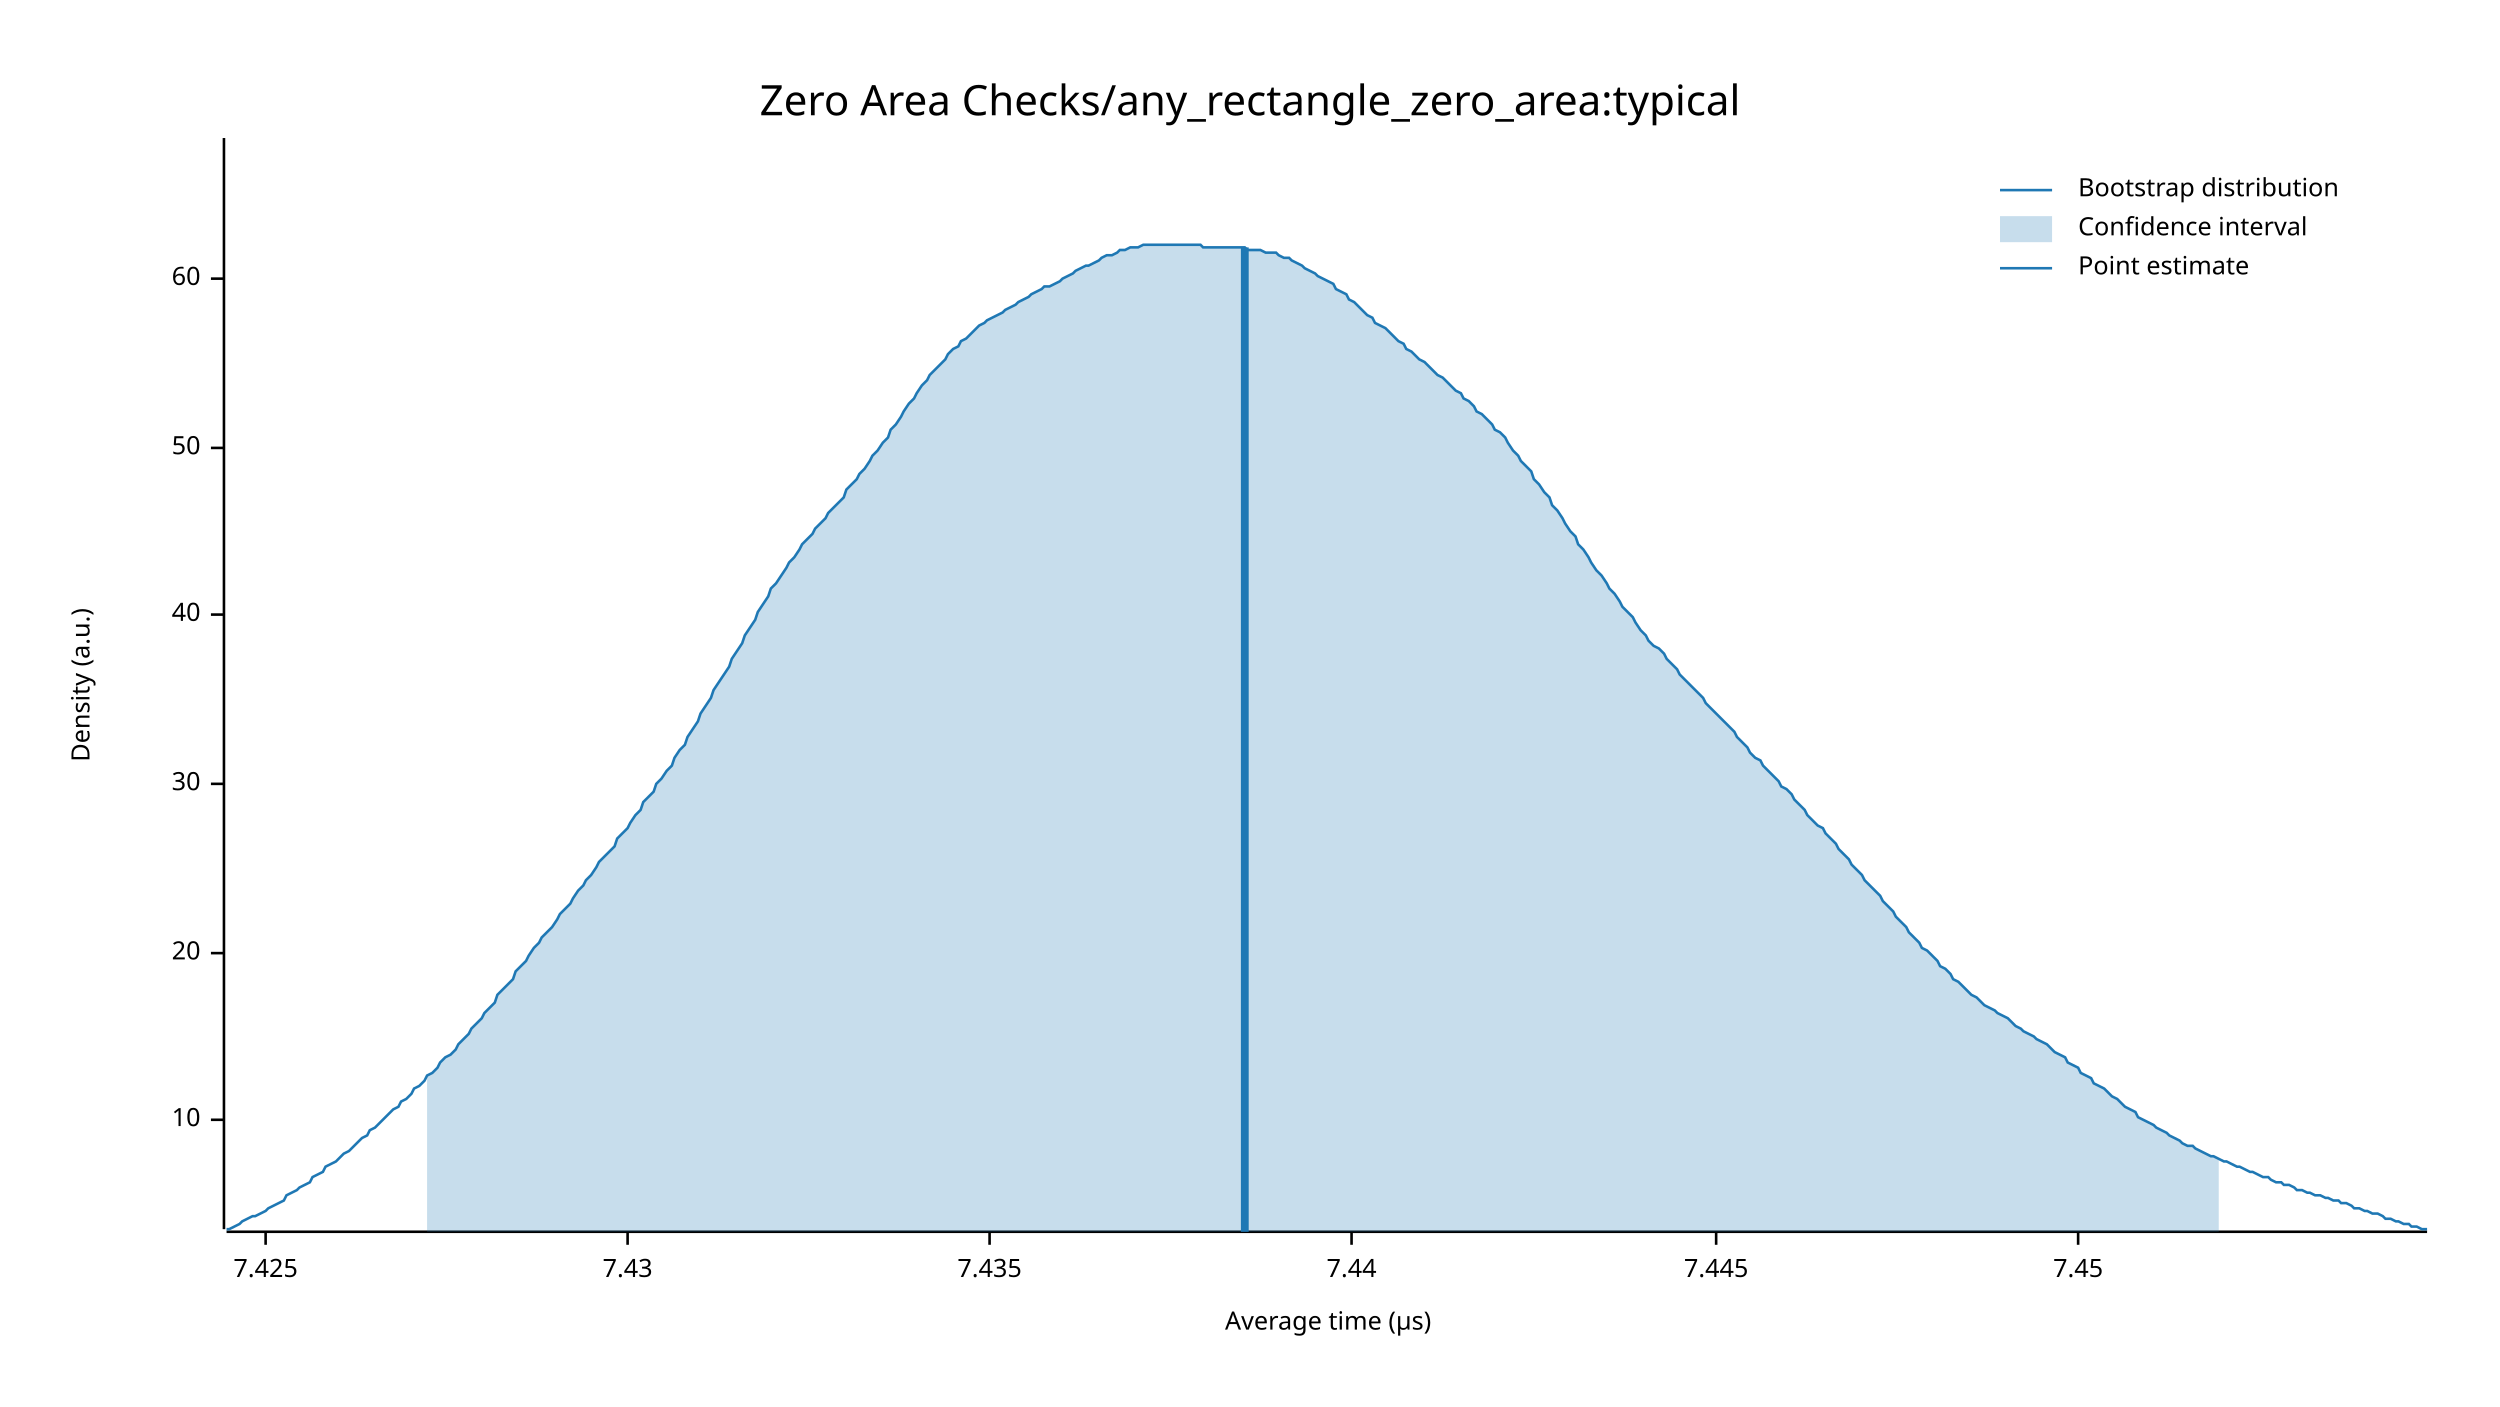
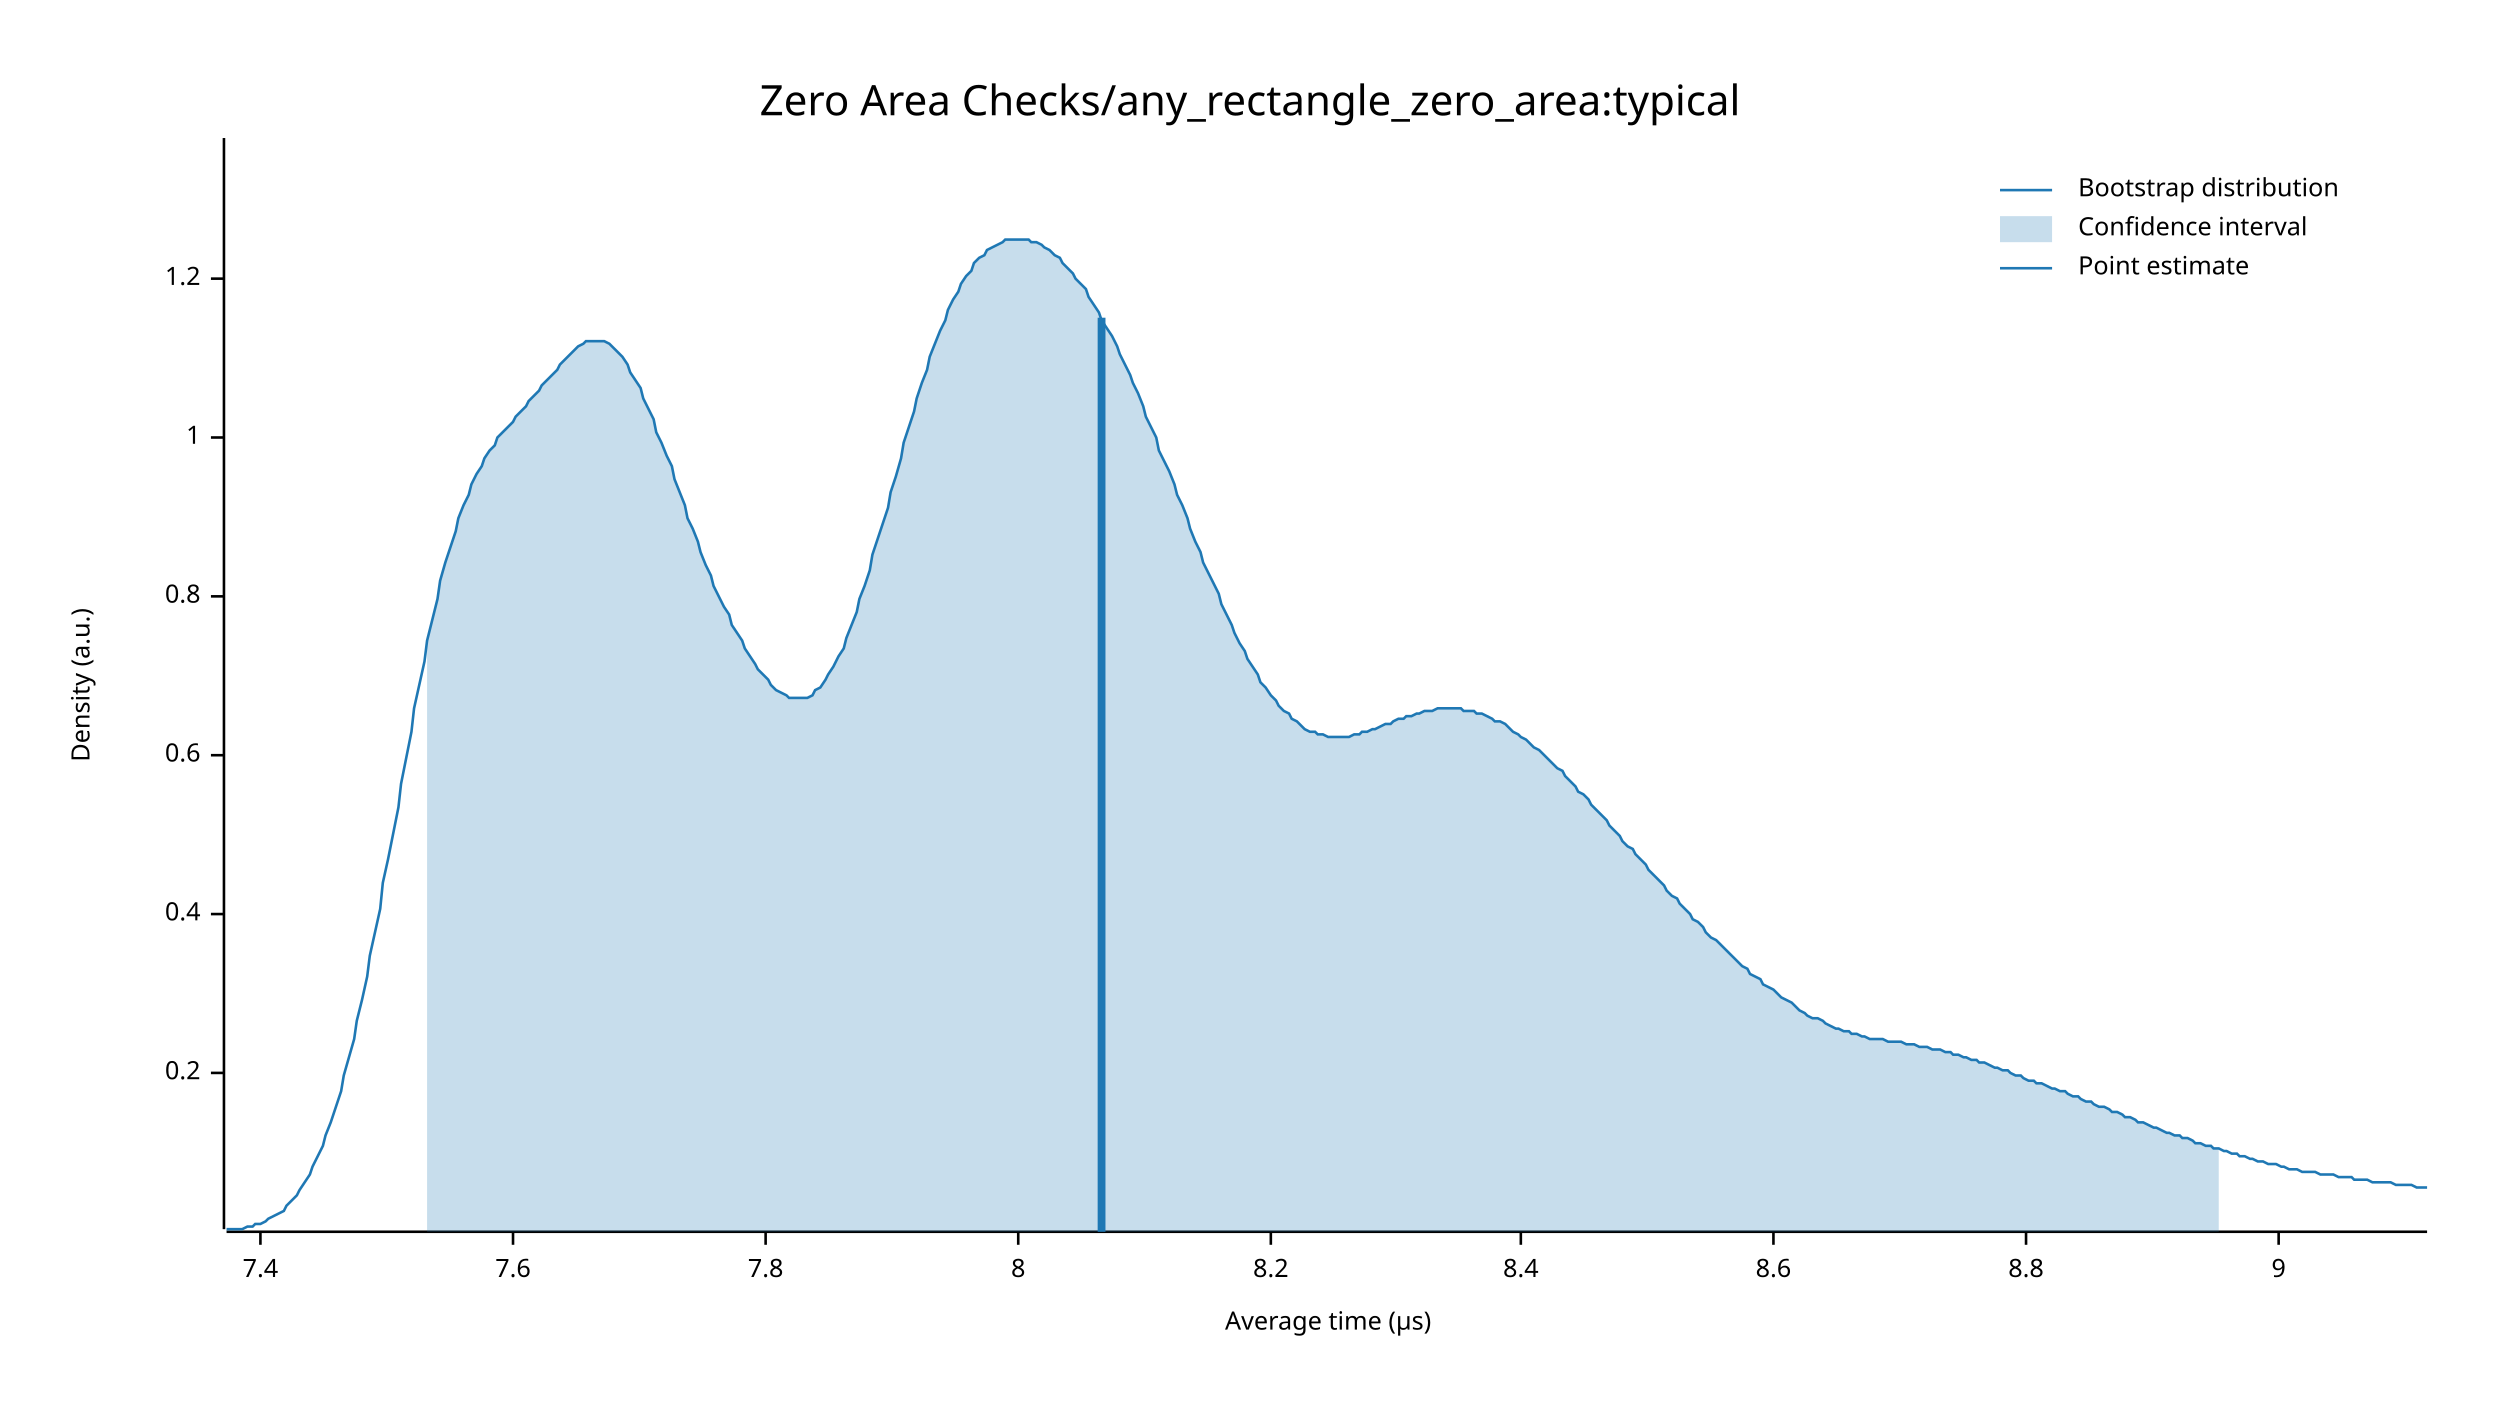
<svg xmlns="http://www.w3.org/2000/svg" width="960" height="540" viewBox="0 0 960 540">
  <text x="480" y="32" dy="0.76em" text-anchor="middle" font-family="sans-serif" font-size="16.129" opacity="1" fill="#000000">
Zero Area Checks/any_rectangle_zero_area:typical
</text>
  <text x="27" y="263" dy="0.76em" text-anchor="middle" font-family="sans-serif" font-size="9.677" opacity="1" fill="#000000" transform="rotate(270, 27, 263)">
Density (a.u.)
</text>
  <text x="510" y="513" dy="-0.5ex" text-anchor="middle" font-family="sans-serif" font-size="9.677" opacity="1" fill="#000000">
Average time (µs)
</text>
  <polyline fill="none" opacity="1" stroke="#000000" stroke-width="1" points="86,53 86,472 " />
-   <text x="77" y="430" dy="0.5ex" text-anchor="end" font-family="sans-serif" font-size="9.677" opacity="1" fill="#000000">
- 10
+   <text x="77" y="412" dy="0.5ex" text-anchor="end" font-family="sans-serif" font-size="9.677" opacity="1" fill="#000000">
+ 0.2
</text>
-   <polyline fill="none" opacity="1" stroke="#000000" stroke-width="1" points="81,430 86,430 " />
-   <text x="77" y="366" dy="0.5ex" text-anchor="end" font-family="sans-serif" font-size="9.677" opacity="1" fill="#000000">
- 20
+   <polyline fill="none" opacity="1" stroke="#000000" stroke-width="1" points="81,412 86,412 " />
+   <text x="77" y="351" dy="0.5ex" text-anchor="end" font-family="sans-serif" font-size="9.677" opacity="1" fill="#000000">
+ 0.4
</text>
-   <polyline fill="none" opacity="1" stroke="#000000" stroke-width="1" points="81,366 86,366 " />
-   <text x="77" y="301" dy="0.5ex" text-anchor="end" font-family="sans-serif" font-size="9.677" opacity="1" fill="#000000">
- 30
+   <polyline fill="none" opacity="1" stroke="#000000" stroke-width="1" points="81,351 86,351 " />
+   <text x="77" y="290" dy="0.5ex" text-anchor="end" font-family="sans-serif" font-size="9.677" opacity="1" fill="#000000">
+ 0.6
</text>
-   <polyline fill="none" opacity="1" stroke="#000000" stroke-width="1" points="81,301 86,301 " />
-   <text x="77" y="236" dy="0.5ex" text-anchor="end" font-family="sans-serif" font-size="9.677" opacity="1" fill="#000000">
- 40
+   <polyline fill="none" opacity="1" stroke="#000000" stroke-width="1" points="81,290 86,290 " />
+   <text x="77" y="229" dy="0.5ex" text-anchor="end" font-family="sans-serif" font-size="9.677" opacity="1" fill="#000000">
+ 0.8
</text>
-   <polyline fill="none" opacity="1" stroke="#000000" stroke-width="1" points="81,236 86,236 " />
-   <text x="77" y="172" dy="0.5ex" text-anchor="end" font-family="sans-serif" font-size="9.677" opacity="1" fill="#000000">
- 50
+   <polyline fill="none" opacity="1" stroke="#000000" stroke-width="1" points="81,229 86,229 " />
+   <text x="77" y="168" dy="0.5ex" text-anchor="end" font-family="sans-serif" font-size="9.677" opacity="1" fill="#000000">
+ 1
</text>
-   <polyline fill="none" opacity="1" stroke="#000000" stroke-width="1" points="81,172 86,172 " />
+   <polyline fill="none" opacity="1" stroke="#000000" stroke-width="1" points="81,168 86,168 " />
  <text x="77" y="107" dy="0.5ex" text-anchor="end" font-family="sans-serif" font-size="9.677" opacity="1" fill="#000000">
- 60
+ 1.2
</text>
  <polyline fill="none" opacity="1" stroke="#000000" stroke-width="1" points="81,107 86,107 " />
  <polyline fill="none" opacity="1" stroke="#000000" stroke-width="1" points="87,473 932,473 " />
-   <text x="102" y="483" dy="0.76em" text-anchor="middle" font-family="sans-serif" font-size="9.677" opacity="1" fill="#000000">
- 7.425
+   <text x="100" y="483" dy="0.76em" text-anchor="middle" font-family="sans-serif" font-size="9.677" opacity="1" fill="#000000">
+ 7.4
</text>
-   <polyline fill="none" opacity="1" stroke="#000000" stroke-width="1" points="102,473 102,478 " />
-   <text x="241" y="483" dy="0.76em" text-anchor="middle" font-family="sans-serif" font-size="9.677" opacity="1" fill="#000000">
- 7.43
+   <polyline fill="none" opacity="1" stroke="#000000" stroke-width="1" points="100,473 100,478 " />
+   <text x="197" y="483" dy="0.76em" text-anchor="middle" font-family="sans-serif" font-size="9.677" opacity="1" fill="#000000">
+ 7.6
</text>
-   <polyline fill="none" opacity="1" stroke="#000000" stroke-width="1" points="241,473 241,478 " />
-   <text x="380" y="483" dy="0.76em" text-anchor="middle" font-family="sans-serif" font-size="9.677" opacity="1" fill="#000000">
- 7.435
+   <polyline fill="none" opacity="1" stroke="#000000" stroke-width="1" points="197,473 197,478 " />
+   <text x="294" y="483" dy="0.76em" text-anchor="middle" font-family="sans-serif" font-size="9.677" opacity="1" fill="#000000">
+ 7.8
</text>
-   <polyline fill="none" opacity="1" stroke="#000000" stroke-width="1" points="380,473 380,478 " />
-   <text x="519" y="483" dy="0.76em" text-anchor="middle" font-family="sans-serif" font-size="9.677" opacity="1" fill="#000000">
- 7.44
+   <polyline fill="none" opacity="1" stroke="#000000" stroke-width="1" points="294,473 294,478 " />
+   <text x="391" y="483" dy="0.76em" text-anchor="middle" font-family="sans-serif" font-size="9.677" opacity="1" fill="#000000">
+ 8
</text>
-   <polyline fill="none" opacity="1" stroke="#000000" stroke-width="1" points="519,473 519,478 " />
-   <text x="659" y="483" dy="0.76em" text-anchor="middle" font-family="sans-serif" font-size="9.677" opacity="1" fill="#000000">
- 7.445
+   <polyline fill="none" opacity="1" stroke="#000000" stroke-width="1" points="391,473 391,478 " />
+   <text x="488" y="483" dy="0.76em" text-anchor="middle" font-family="sans-serif" font-size="9.677" opacity="1" fill="#000000">
+ 8.2
</text>
-   <polyline fill="none" opacity="1" stroke="#000000" stroke-width="1" points="659,473 659,478 " />
-   <text x="798" y="483" dy="0.76em" text-anchor="middle" font-family="sans-serif" font-size="9.677" opacity="1" fill="#000000">
- 7.45
+   <polyline fill="none" opacity="1" stroke="#000000" stroke-width="1" points="488,473 488,478 " />
+   <text x="584" y="483" dy="0.76em" text-anchor="middle" font-family="sans-serif" font-size="9.677" opacity="1" fill="#000000">
+ 8.4
</text>
-   <polyline fill="none" opacity="1" stroke="#000000" stroke-width="1" points="798,473 798,478 " />
-   <polyline fill="none" opacity="1" stroke="#1F78B4" stroke-width="1" points="87,472 88,472 90,471 92,470 93,469 95,468 97,467 98,467 100,466 102,465 103,464 105,463 107,462 109,461 110,459 112,458 114,457 115,456 117,455 119,454 120,452 122,451 124,450 125,448 127,447 129,446 131,444 132,443 134,442 136,440 137,439 139,437 141,436 142,434 144,433 146,431 147,430 149,428 151,426 153,425 154,423 156,422 158,420 159,418 161,417 163,415 164,413 166,412 168,410 169,408 171,406 173,405 175,403 176,401 178,399 180,397 181,395 183,393 185,391 186,389 188,387 190,385 191,382 193,380 195,378 197,376 198,373 200,371 202,369 203,367 205,364 207,362 208,360 210,358 212,356 214,353 215,351 217,349 219,347 220,345 222,342 224,340 225,338 227,336 229,333 230,331 232,329 234,327 236,325 237,322 239,320 241,318 242,316 244,313 246,311 247,308 249,306 251,304 252,301 254,299 256,296 258,294 259,291 261,288 263,286 264,283 266,280 268,277 269,274 271,271 273,268 274,265 276,262 278,259 280,256 281,253 283,250 285,247 286,244 288,241 290,238 291,235 293,232 295,229 296,226 298,224 300,221 302,218 303,216 305,214 307,211 308,209 310,207 312,205 313,203 315,201 317,199 318,197 320,195 322,193 324,191 325,188 327,186 329,184 330,182 332,180 334,177 335,175 337,173 339,170 341,168 342,165 344,163 346,160 347,158 349,155 351,153 352,151 354,148 356,146 357,144 359,142 361,140 363,138 364,136 366,134 368,133 369,131 371,130 373,128 374,127 376,125 378,124 379,123 381,122 383,121 385,120 386,119 388,118 390,117 391,116 393,115 395,114 396,113 398,112 400,111 401,110 403,110 405,109 407,108 408,107 410,106 412,105 413,104 415,103 417,102 418,102 420,101 422,100 423,99 425,98 427,98 429,97 430,96 432,96 434,95 435,95 437,95 439,94 440,94 442,94 444,94 445,94 447,94 449,94 451,94 452,94 454,94 456,94 457,94 459,94 461,94 462,95 464,95 466,95 468,95 469,95 471,95 473,95 474,95 476,95 478,95 479,96 481,96 483,96 484,96 486,97 488,97 490,97 491,98 493,99 495,99 496,100 498,101 500,102 501,103 503,104 505,105 506,106 508,107 510,108 512,109 513,111 515,112 517,113 518,115 520,116 522,118 523,119 525,121 527,122 528,124 530,125 532,126 534,128 535,129 537,131 539,132 540,134 542,135 544,137 545,138 547,139 549,141 550,142 552,144 554,145 556,147 557,148 559,150 561,151 562,153 564,154 566,156 567,158 569,159 571,161 573,163 574,165 576,166 578,168 579,170 581,173 583,175 584,177 586,179 588,181 589,184 591,186 593,189 595,191 596,194 598,196 600,199 601,201 603,204 605,206 606,209 608,211 610,214 611,216 613,219 615,221 617,224 618,226 620,228 622,231 623,233 625,235 627,237 628,239 630,242 632,244 633,246 635,248 637,249 639,251 640,253 642,255 644,257 645,259 647,261 649,263 650,264 652,266 654,268 655,270 657,272 659,274 661,276 662,277 664,279 666,281 667,283 669,285 671,287 672,289 674,291 676,292 677,294 679,296 681,298 683,300 684,302 686,303 688,305 689,307 691,309 693,311 694,313 696,315 698,317 700,318 701,320 703,322 705,324 706,326 708,328 710,330 711,332 713,334 715,336 716,338 718,340 720,342 722,344 723,346 725,348 727,350 728,352 730,354 732,356 733,358 735,360 737,362 738,364 740,365 742,367 744,369 745,371 747,372 749,374 750,376 752,377 754,379 755,380 757,382 759,383 760,384 762,386 764,387 766,388 767,389 769,390 771,391 772,392 774,394 776,395 777,396 779,397 781,398 782,399 784,400 786,401 788,403 789,404 791,405 793,406 794,408 796,409 798,410 799,412 801,413 803,414 804,416 806,417 808,418 810,420 811,421 813,422 815,424 816,425 818,426 820,427 821,429 823,430 825,431 827,432 828,433 830,434 832,435 833,436 835,437 837,438 838,439 840,440 842,440 843,441 845,442 847,443 849,444 850,444 852,445 854,446 855,446 857,447 859,448 860,448 862,449 864,450 865,450 867,451 869,452 871,452 872,453 874,454 876,454 877,455 879,455 881,456 882,457 884,457 886,458 887,458 889,459 891,459 893,460 894,460 896,461 898,461 899,462 901,462 903,463 904,464 906,464 908,465 909,465 911,466 913,466 915,467 916,468 918,468 920,469 921,469 923,470 925,470 926,471 928,471 930,472 932,472 " />
-   <polygon opacity="0.25" fill="#1F78B4" points="164,413 166,412 168,410 169,408 171,406 173,405 175,403 176,401 178,399 180,397 181,395 183,393 185,391 186,389 188,387 190,385 191,382 193,380 195,378 197,376 198,373 200,371 202,369 203,367 205,364 207,362 208,360 210,358 212,356 214,353 215,351 217,349 219,347 220,345 222,342 224,340 225,338 227,336 229,333 230,331 232,329 234,327 236,325 237,322 239,320 241,318 242,316 244,313 246,311 247,308 249,306 251,304 252,301 254,299 256,296 258,294 259,291 261,288 263,286 264,283 266,280 268,277 269,274 271,271 273,268 274,265 276,262 278,259 280,256 281,253 283,250 285,247 286,244 288,241 290,238 291,235 293,232 295,229 296,226 298,224 300,221 302,218 303,216 305,214 307,211 308,209 310,207 312,205 313,203 315,201 317,199 318,197 320,195 322,193 324,191 325,188 327,186 329,184 330,182 332,180 334,177 335,175 337,173 339,170 341,168 342,165 344,163 346,160 347,158 349,155 351,153 352,151 354,148 356,146 357,144 359,142 361,140 363,138 364,136 366,134 368,133 369,131 371,130 373,128 374,127 376,125 378,124 379,123 381,122 383,121 385,120 386,119 388,118 390,117 391,116 393,115 395,114 396,113 398,112 400,111 401,110 403,110 405,109 407,108 408,107 410,106 412,105 413,104 415,103 417,102 418,102 420,101 422,100 423,99 425,98 427,98 429,97 430,96 432,96 434,95 435,95 437,95 439,94 440,94 442,94 444,94 445,94 447,94 449,94 451,94 452,94 454,94 456,94 457,94 459,94 461,94 462,95 464,95 466,95 468,95 469,95 471,95 473,95 474,95 476,95 478,95 479,96 481,96 483,96 484,96 486,97 488,97 490,97 491,98 493,99 495,99 496,100 498,101 500,102 501,103 503,104 505,105 506,106 508,107 510,108 512,109 513,111 515,112 517,113 518,115 520,116 522,118 523,119 525,121 527,122 528,124 530,125 532,126 534,128 535,129 537,131 539,132 540,134 542,135 544,137 545,138 547,139 549,141 550,142 552,144 554,145 556,147 557,148 559,150 561,151 562,153 564,154 566,156 567,158 569,159 571,161 573,163 574,165 576,166 578,168 579,170 581,173 583,175 584,177 586,179 588,181 589,184 591,186 593,189 595,191 596,194 598,196 600,199 601,201 603,204 605,206 606,209 608,211 610,214 611,216 613,219 615,221 617,224 618,226 620,228 622,231 623,233 625,235 627,237 628,239 630,242 632,244 633,246 635,248 637,249 639,251 640,253 642,255 644,257 645,259 647,261 649,263 650,264 652,266 654,268 655,270 657,272 659,274 661,276 662,277 664,279 666,281 667,283 669,285 671,287 672,289 674,291 676,292 677,294 679,296 681,298 683,300 684,302 686,303 688,305 689,307 691,309 693,311 694,313 696,315 698,317 700,318 701,320 703,322 705,324 706,326 708,328 710,330 711,332 713,334 715,336 716,338 718,340 720,342 722,344 723,346 725,348 727,350 728,352 730,354 732,356 733,358 735,360 737,362 738,364 740,365 742,367 744,369 745,371 747,372 749,374 750,376 752,377 754,379 755,380 757,382 759,383 760,384 762,386 764,387 766,388 767,389 769,390 771,391 772,392 774,394 776,395 777,396 779,397 781,398 782,399 784,400 786,401 788,403 789,404 791,405 793,406 794,408 796,409 798,410 799,412 801,413 803,414 804,416 806,417 808,418 810,420 811,421 813,422 815,424 816,425 818,426 820,427 821,429 823,430 825,431 827,432 828,433 830,434 832,435 833,436 835,437 837,438 838,439 840,440 842,440 843,441 845,442 847,443 849,444 850,444 852,445 852,473 164,473 " />
-   <polyline fill="none" opacity="1" stroke="#1F78B4" stroke-width="3" points="478,473 478,95 " />
+   <polyline fill="none" opacity="1" stroke="#000000" stroke-width="1" points="584,473 584,478 " />
+   <text x="681" y="483" dy="0.76em" text-anchor="middle" font-family="sans-serif" font-size="9.677" opacity="1" fill="#000000">
+ 8.6
+ </text>
+   <polyline fill="none" opacity="1" stroke="#000000" stroke-width="1" points="681,473 681,478 " />
+   <text x="778" y="483" dy="0.76em" text-anchor="middle" font-family="sans-serif" font-size="9.677" opacity="1" fill="#000000">
+ 8.8
+ </text>
+   <polyline fill="none" opacity="1" stroke="#000000" stroke-width="1" points="778,473 778,478 " />
+   <text x="875" y="483" dy="0.76em" text-anchor="middle" font-family="sans-serif" font-size="9.677" opacity="1" fill="#000000">
+ 9
+ </text>
+   <polyline fill="none" opacity="1" stroke="#000000" stroke-width="1" points="875,473 875,478 " />
+   <polyline fill="none" opacity="1" stroke="#1F78B4" stroke-width="1" points="87,472 88,472 90,472 92,472 93,472 95,471 97,471 98,470 100,470 102,469 103,468 105,467 107,466 109,465 110,463 112,461 114,459 115,457 117,454 119,451 120,448 122,444 124,440 125,436 127,431 129,425 131,419 132,413 134,406 136,399 137,392 139,384 141,375 142,367 144,358 146,349 147,339 149,330 151,320 153,310 154,301 156,291 158,281 159,272 161,263 163,254 164,246 166,238 168,230 169,223 171,216 173,210 175,204 176,199 178,194 180,190 181,186 183,182 185,179 186,176 188,173 190,171 191,168 193,166 195,164 197,162 198,160 200,158 202,156 203,154 205,152 207,150 208,148 210,146 212,144 214,142 215,140 217,138 219,136 220,135 222,133 224,132 225,131 227,131 229,131 230,131 232,131 234,132 236,134 237,135 239,137 241,140 242,143 244,146 246,149 247,153 249,157 251,161 252,166 254,170 256,175 258,179 259,184 261,189 263,194 264,199 266,203 268,208 269,212 271,217 273,221 274,225 276,229 278,233 280,236 281,240 283,243 285,246 286,249 288,252 290,255 291,257 293,259 295,261 296,263 298,265 300,266 302,267 303,268 305,268 307,268 308,268 310,268 312,267 313,265 315,264 317,261 318,259 320,256 322,252 324,249 325,245 327,240 329,235 330,230 332,225 334,219 335,213 337,207 339,201 341,195 342,189 344,183 346,176 347,170 349,164 351,158 352,153 354,147 356,142 357,137 359,132 361,127 363,123 364,119 366,115 368,112 369,109 371,106 373,104 374,101 376,99 378,98 379,96 381,95 383,94 385,93 386,92 388,92 390,92 391,92 393,92 395,92 396,93 398,93 400,94 401,95 403,96 405,98 407,99 408,101 410,103 412,105 413,107 415,109 417,111 418,114 420,117 422,120 423,123 425,126 427,129 429,133 430,136 432,140 434,144 435,147 437,151 439,156 440,160 442,164 444,168 445,173 447,177 449,181 451,186 452,190 454,194 456,199 457,203 459,208 461,212 462,216 464,220 466,224 468,228 469,232 471,236 473,240 474,243 476,247 478,250 479,253 481,256 483,259 484,262 486,264 488,267 490,269 491,271 493,273 495,274 496,276 498,277 500,279 501,280 503,281 505,281 506,282 508,282 510,283 512,283 513,283 515,283 517,283 518,283 520,282 522,282 523,281 525,281 527,280 528,280 530,279 532,278 534,278 535,277 537,276 539,276 540,275 542,275 544,274 545,274 547,273 549,273 550,273 552,272 554,272 556,272 557,272 559,272 561,272 562,273 564,273 566,273 567,274 569,274 571,275 573,276 574,277 576,277 578,278 579,279 581,281 583,282 584,283 586,284 588,286 589,287 591,288 593,290 595,292 596,293 598,295 600,296 601,298 603,300 605,302 606,304 608,305 610,307 611,309 613,311 615,313 617,315 618,317 620,319 622,321 623,323 625,325 627,326 628,328 630,330 632,332 633,334 635,336 637,338 639,340 640,342 642,344 644,345 645,347 647,349 649,351 650,353 652,354 654,356 655,358 657,360 659,361 661,363 662,364 664,366 666,368 667,369 669,371 671,372 672,374 674,375 676,376 677,378 679,379 681,380 683,382 684,383 686,384 688,385 689,386 691,388 693,389 694,390 696,391 698,391 700,392 701,393 703,394 705,395 706,395 708,396 710,396 711,397 713,397 715,398 716,398 718,399 720,399 722,399 723,399 725,400 727,400 728,400 730,400 732,401 733,401 735,401 737,402 738,402 740,402 742,403 744,403 745,403 747,404 749,404 750,405 752,405 754,406 755,406 757,407 759,407 760,408 762,408 764,409 766,410 767,410 769,411 771,411 772,412 774,413 776,413 777,414 779,415 781,415 782,416 784,416 786,417 788,418 789,418 791,419 793,419 794,420 796,421 798,421 799,422 801,423 803,423 804,424 806,425 808,425 810,426 811,427 813,427 815,428 816,429 818,429 820,430 821,431 823,431 825,432 827,433 828,433 830,434 832,435 833,435 835,436 837,436 838,437 840,437 842,438 843,439 845,439 847,440 849,440 850,441 852,441 854,442 855,442 857,443 859,443 860,444 862,444 864,445 865,445 867,446 869,446 871,447 872,447 874,447 876,448 877,448 879,449 881,449 882,449 884,450 886,450 887,450 889,450 891,451 893,451 894,451 896,451 898,452 899,452 901,452 903,452 904,453 906,453 908,453 909,453 911,454 913,454 915,454 916,454 918,454 920,455 921,455 923,455 925,455 926,455 928,456 930,456 932,456 " />
+   <polygon opacity="0.25" fill="#1F78B4" points="164,246 166,238 168,230 169,223 171,216 173,210 175,204 176,199 178,194 180,190 181,186 183,182 185,179 186,176 188,173 190,171 191,168 193,166 195,164 197,162 198,160 200,158 202,156 203,154 205,152 207,150 208,148 210,146 212,144 214,142 215,140 217,138 219,136 220,135 222,133 224,132 225,131 227,131 229,131 230,131 232,131 234,132 236,134 237,135 239,137 241,140 242,143 244,146 246,149 247,153 249,157 251,161 252,166 254,170 256,175 258,179 259,184 261,189 263,194 264,199 266,203 268,208 269,212 271,217 273,221 274,225 276,229 278,233 280,236 281,240 283,243 285,246 286,249 288,252 290,255 291,257 293,259 295,261 296,263 298,265 300,266 302,267 303,268 305,268 307,268 308,268 310,268 312,267 313,265 315,264 317,261 318,259 320,256 322,252 324,249 325,245 327,240 329,235 330,230 332,225 334,219 335,213 337,207 339,201 341,195 342,189 344,183 346,176 347,170 349,164 351,158 352,153 354,147 356,142 357,137 359,132 361,127 363,123 364,119 366,115 368,112 369,109 371,106 373,104 374,101 376,99 378,98 379,96 381,95 383,94 385,93 386,92 388,92 390,92 391,92 393,92 395,92 396,93 398,93 400,94 401,95 403,96 405,98 407,99 408,101 410,103 412,105 413,107 415,109 417,111 418,114 420,117 422,120 423,123 425,126 427,129 429,133 430,136 432,140 434,144 435,147 437,151 439,156 440,160 442,164 444,168 445,173 447,177 449,181 451,186 452,190 454,194 456,199 457,203 459,208 461,212 462,216 464,220 466,224 468,228 469,232 471,236 473,240 474,243 476,247 478,250 479,253 481,256 483,259 484,262 486,264 488,267 490,269 491,271 493,273 495,274 496,276 498,277 500,279 501,280 503,281 505,281 506,282 508,282 510,283 512,283 513,283 515,283 517,283 518,283 520,282 522,282 523,281 525,281 527,280 528,280 530,279 532,278 534,278 535,277 537,276 539,276 540,275 542,275 544,274 545,274 547,273 549,273 550,273 552,272 554,272 556,272 557,272 559,272 561,272 562,273 564,273 566,273 567,274 569,274 571,275 573,276 574,277 576,277 578,278 579,279 581,281 583,282 584,283 586,284 588,286 589,287 591,288 593,290 595,292 596,293 598,295 600,296 601,298 603,300 605,302 606,304 608,305 610,307 611,309 613,311 615,313 617,315 618,317 620,319 622,321 623,323 625,325 627,326 628,328 630,330 632,332 633,334 635,336 637,338 639,340 640,342 642,344 644,345 645,347 647,349 649,351 650,353 652,354 654,356 655,358 657,360 659,361 661,363 662,364 664,366 666,368 667,369 669,371 671,372 672,374 674,375 676,376 677,378 679,379 681,380 683,382 684,383 686,384 688,385 689,386 691,388 693,389 694,390 696,391 698,391 700,392 701,393 703,394 705,395 706,395 708,396 710,396 711,397 713,397 715,398 716,398 718,399 720,399 722,399 723,399 725,400 727,400 728,400 730,400 732,401 733,401 735,401 737,402 738,402 740,402 742,403 744,403 745,403 747,404 749,404 750,405 752,405 754,406 755,406 757,407 759,407 760,408 762,408 764,409 766,410 767,410 769,411 771,411 772,412 774,413 776,413 777,414 779,415 781,415 782,416 784,416 786,417 788,418 789,418 791,419 793,419 794,420 796,421 798,421 799,422 801,423 803,423 804,424 806,425 808,425 810,426 811,427 813,427 815,428 816,429 818,429 820,430 821,431 823,431 825,432 827,433 828,433 830,434 832,435 833,435 835,436 837,436 838,437 840,437 842,438 843,439 845,439 847,440 849,440 850,441 852,441 852,473 164,473 " />
+   <polyline fill="none" opacity="1" stroke="#1F78B4" stroke-width="3" points="423,473 423,122 " />
  <text x="798" y="68" dy="0.76em" text-anchor="start" font-family="sans-serif" font-size="9.677" opacity="1" fill="#000000">
Bootstrap distribution
</text>
  <text x="798" y="83" dy="0.76em" text-anchor="start" font-family="sans-serif" font-size="9.677" opacity="1" fill="#000000">
Confidence interval
</text>
  <text x="798" y="98" dy="0.76em" text-anchor="start" font-family="sans-serif" font-size="9.677" opacity="1" fill="#000000">
Point estimate
</text>
  <polyline fill="none" opacity="1" stroke="#1F78B4" stroke-width="1" points="768,73 788,73 " />
  <rect x="768" y="83" width="20" height="10" opacity="0.25" fill="#1F78B4" stroke="none" />
  <polyline fill="none" opacity="1" stroke="#1F78B4" stroke-width="1" points="768,103 788,103 " />
</svg>
